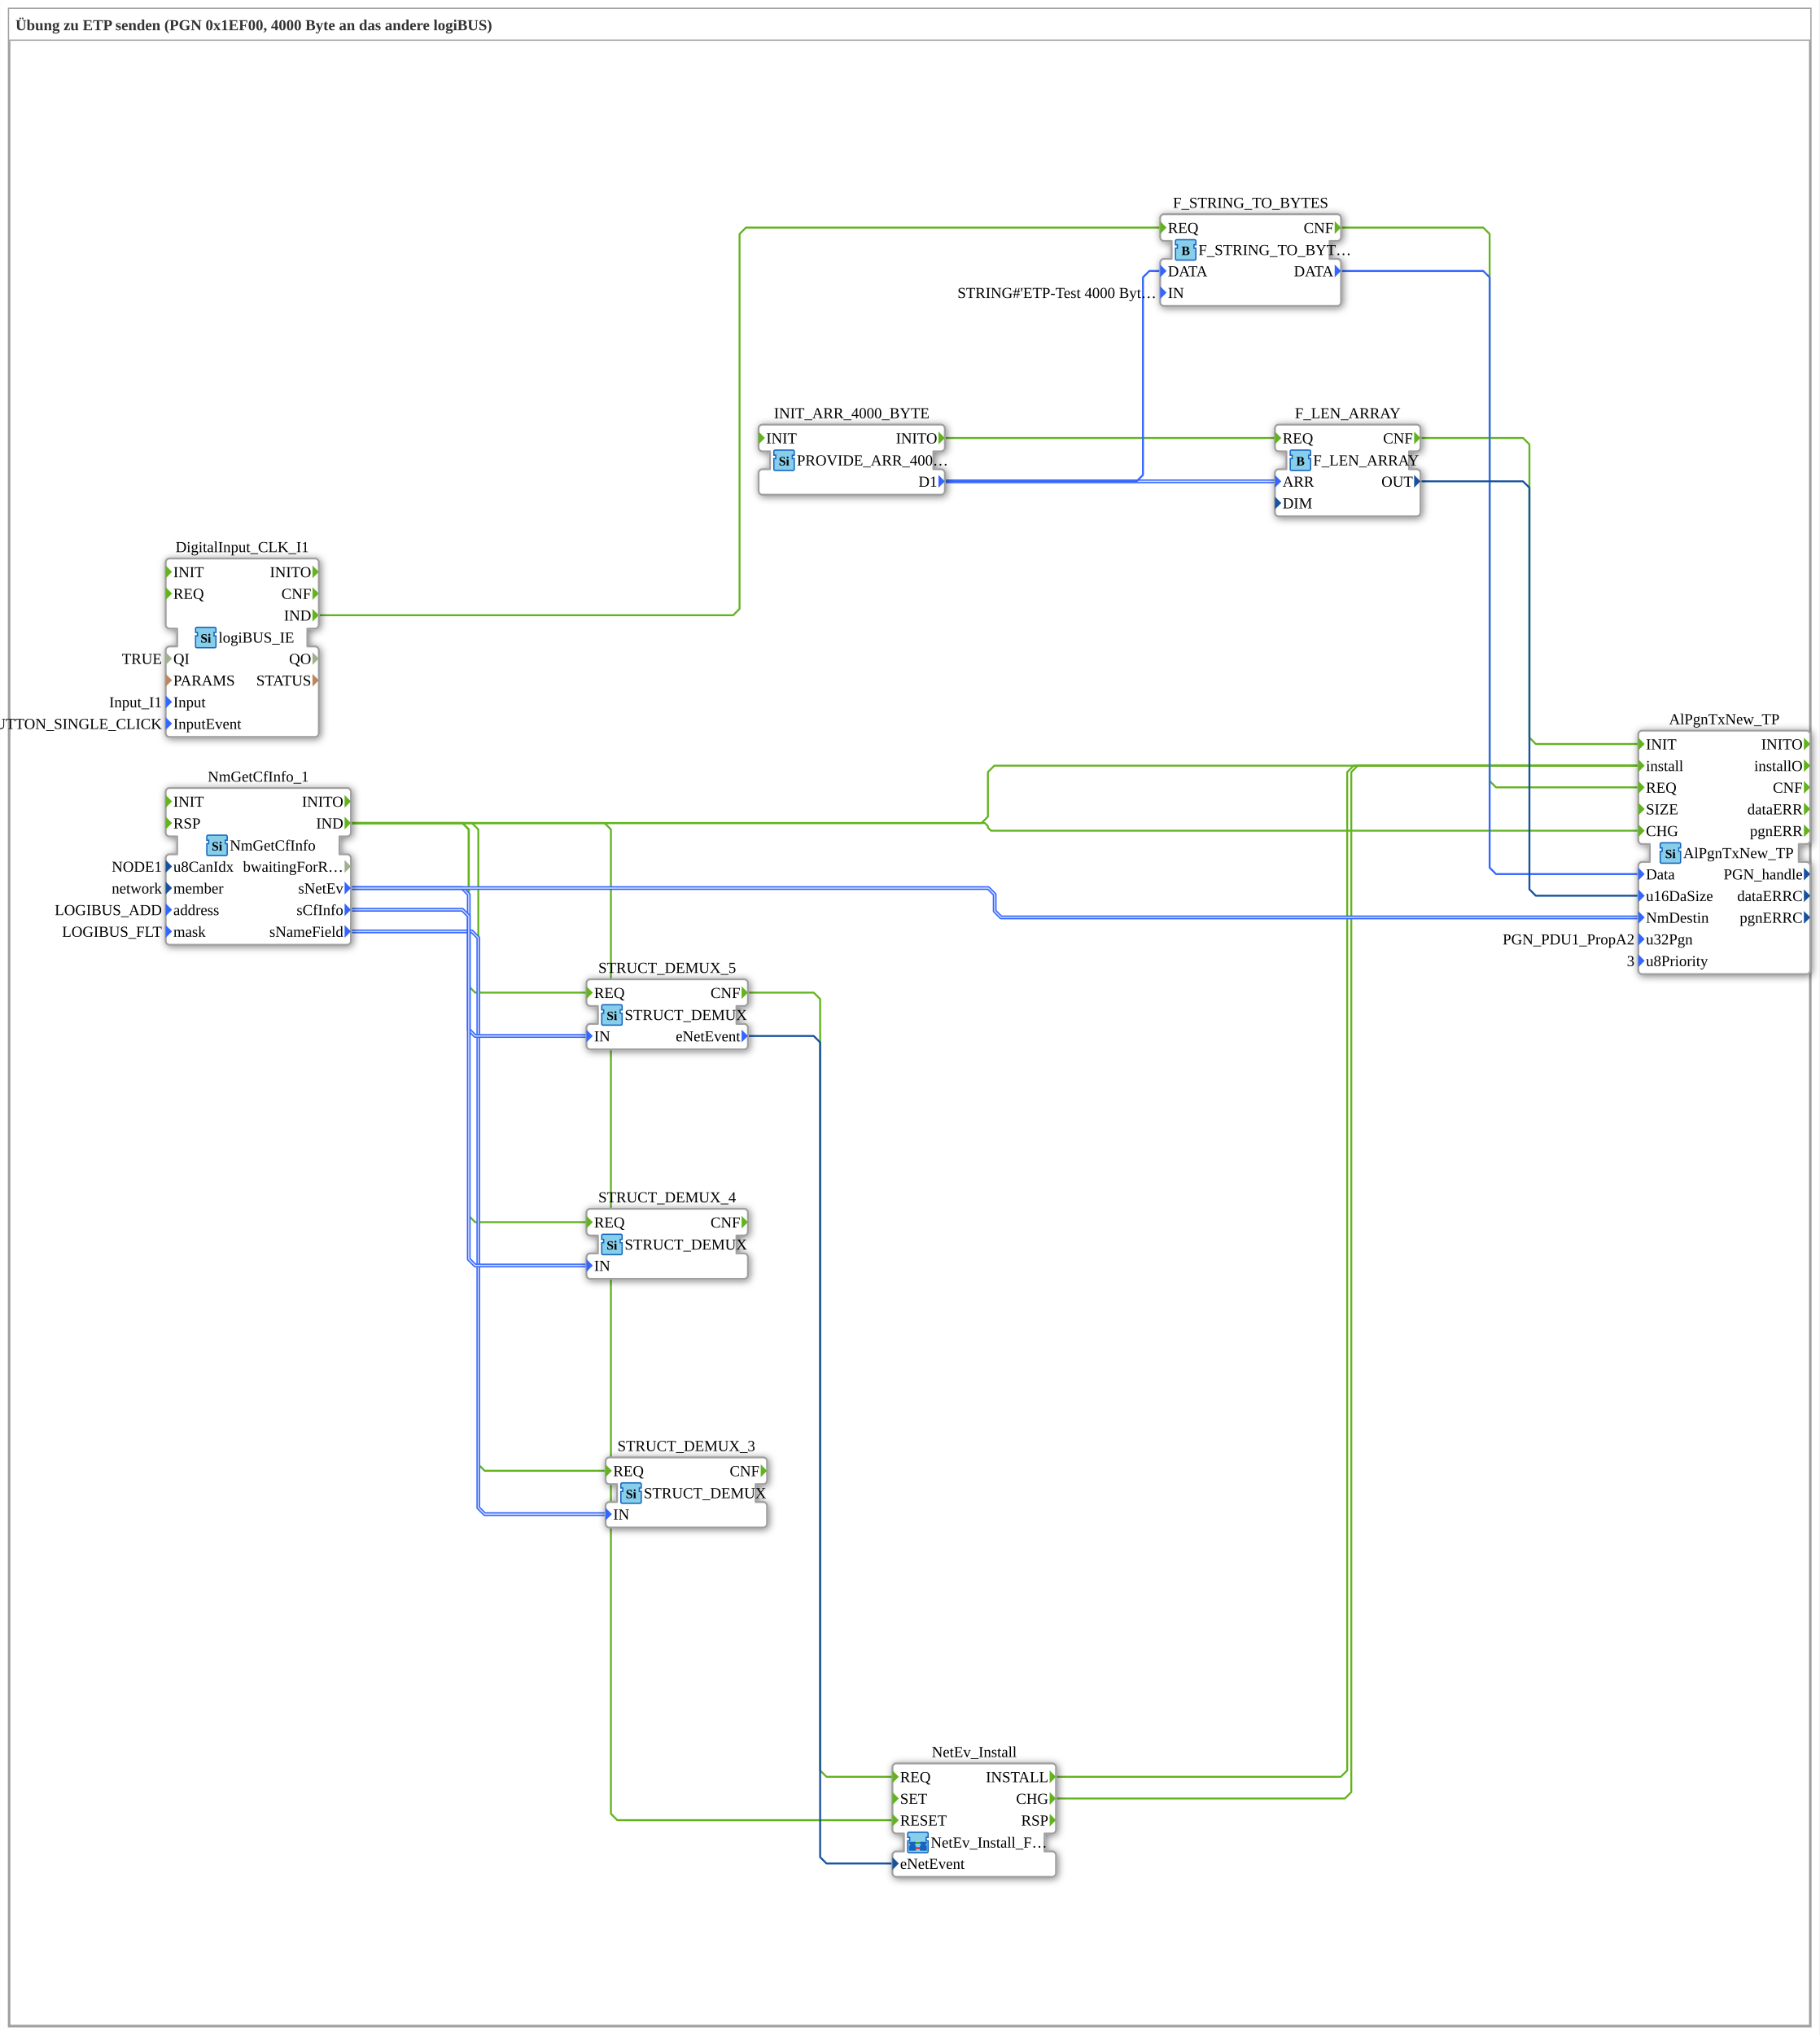
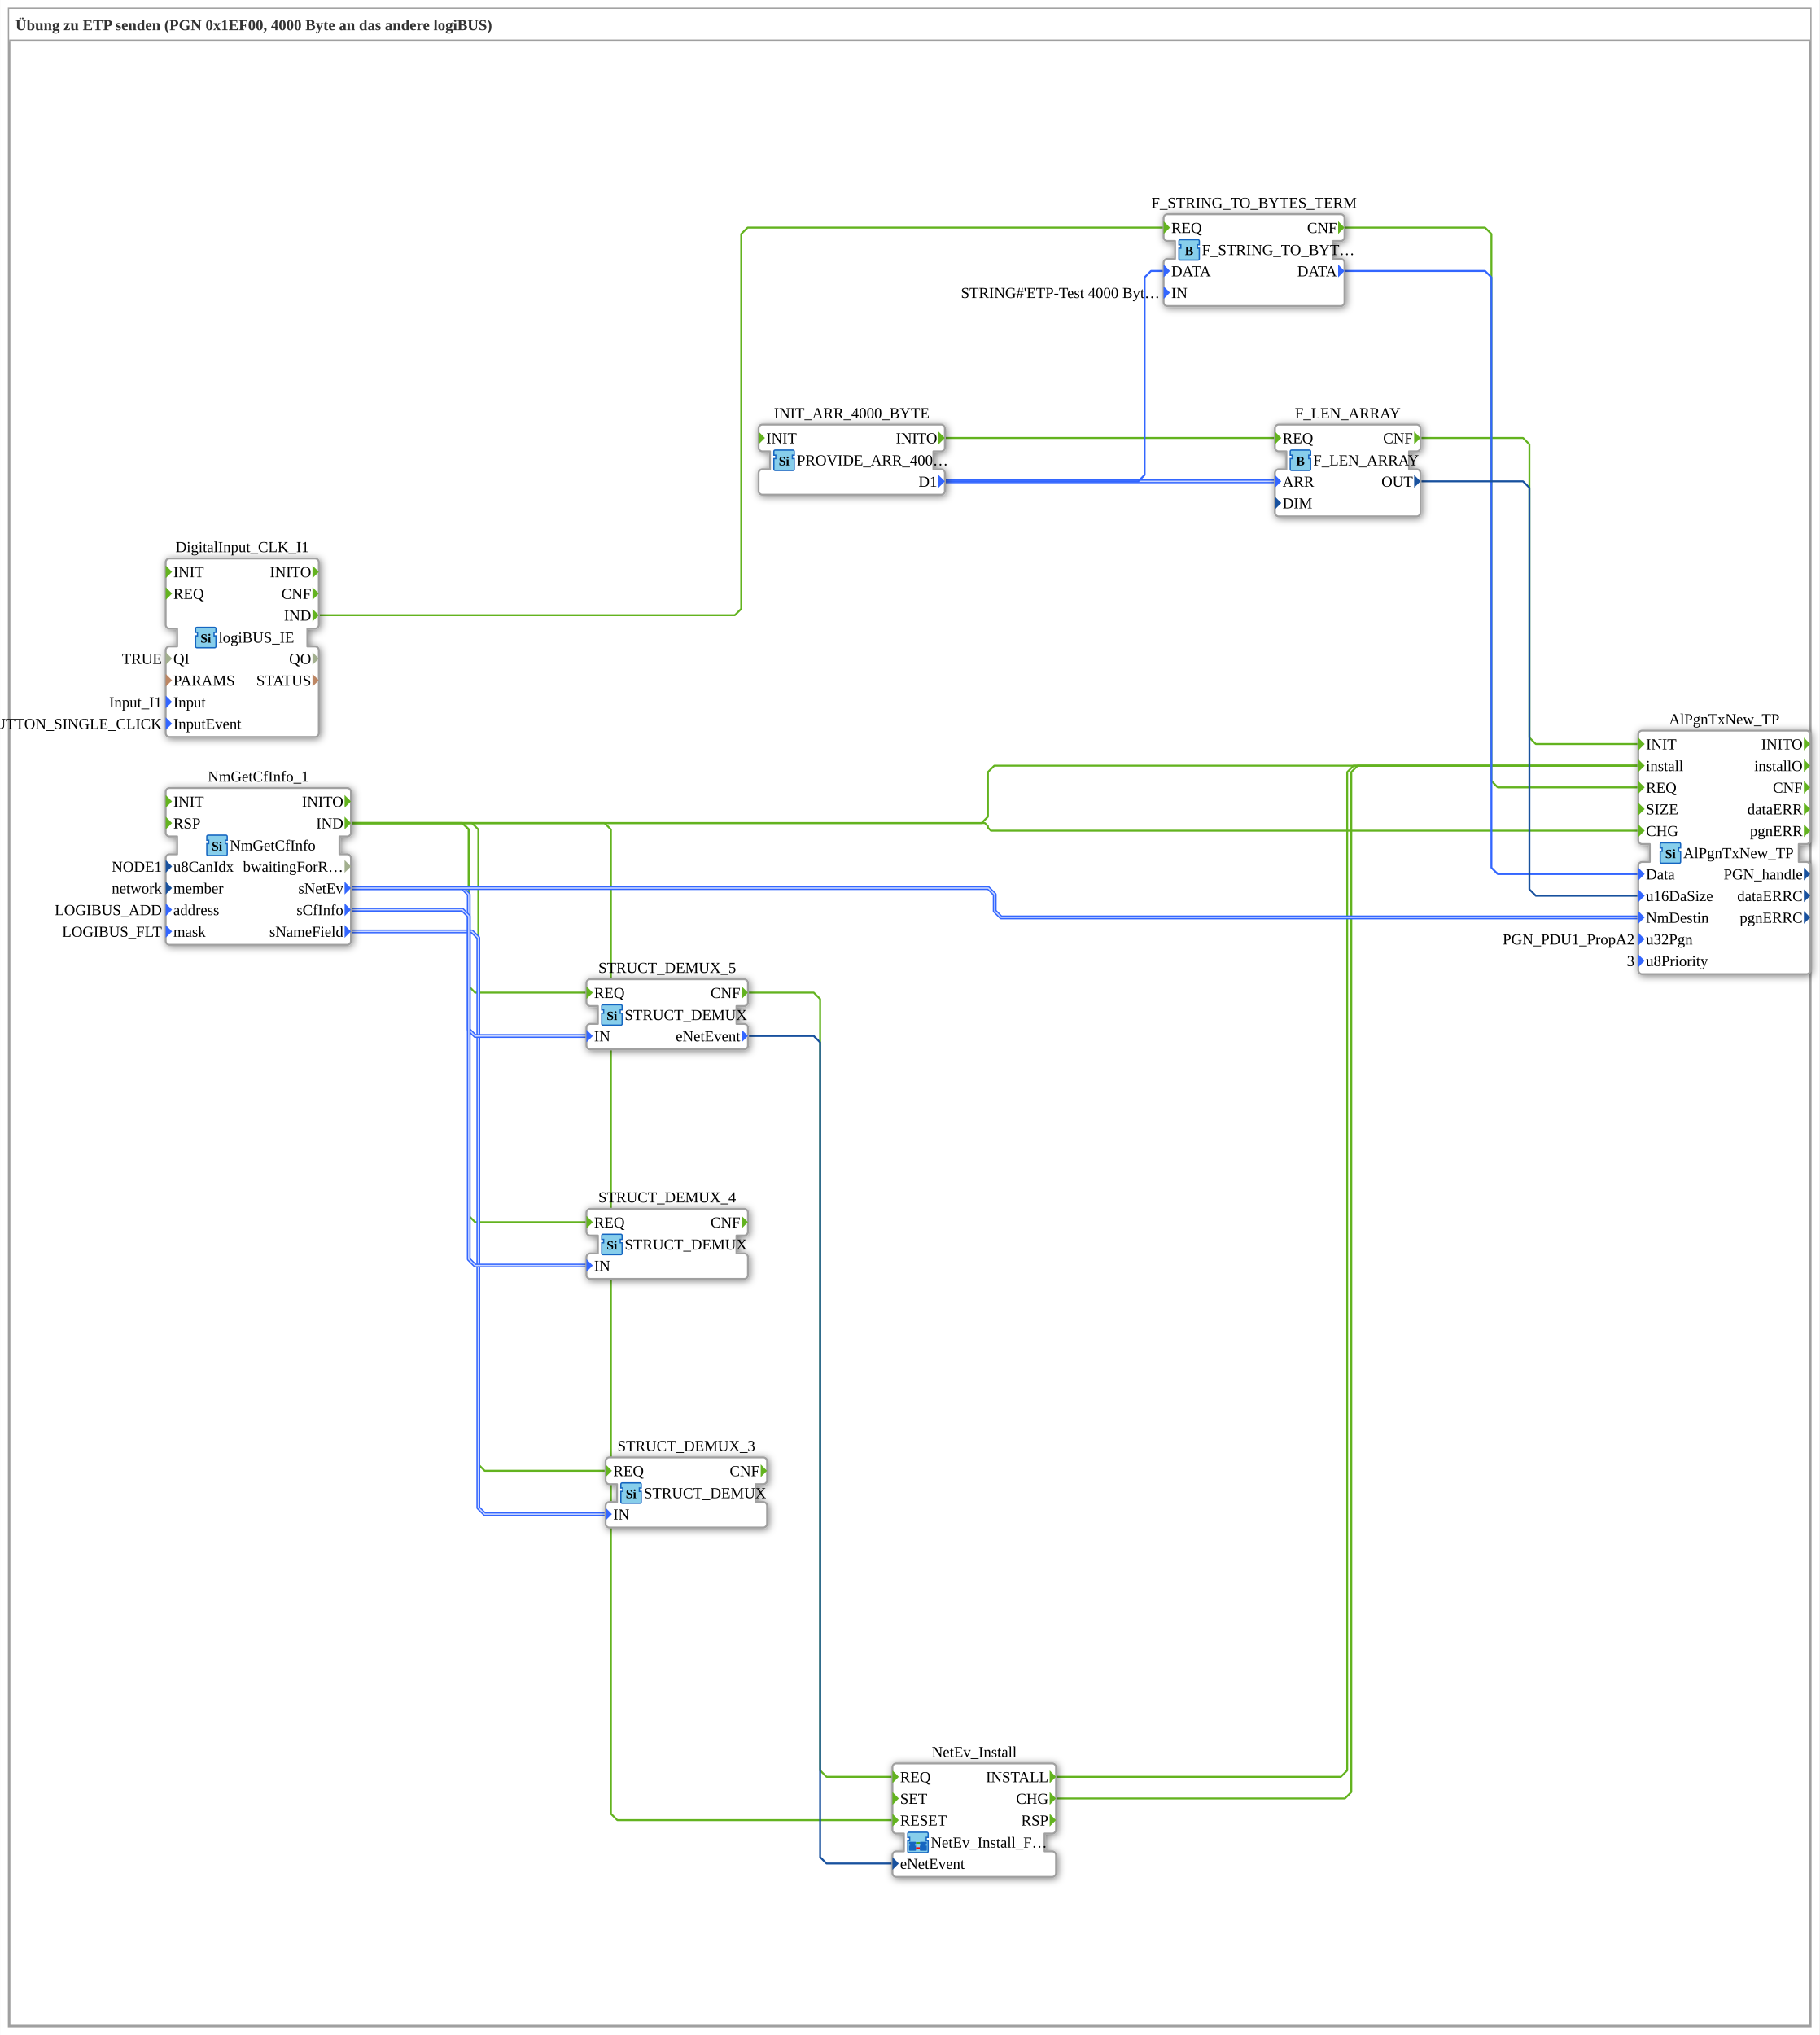
<svg xmlns="http://www.w3.org/2000/svg" viewBox="-69.8 -93.0 1426.7 1596.0" width="1427" height="1596">
  <style>
    @font-face {
      font-family: "TGL 0-17_std";
      src: local("TGL 0-17_std"), url("../../../_static/fonts/TGL-0-17_std.ttf") format("truetype");
      font-style: normal;
      font-weight: normal;
    }
    @font-face {
      font-family: "TGL 0-17";
      src: local("TGL 0-17"), local("TGL 0-17 alt"), url("../../../_static/fonts/TGL-0-17_std.ttf") format("truetype");
      font-style: normal;
      font-weight: normal;
    }
    @font-face {
      font-family: "TGL 0-16_std";
      src: local("TGL 0-16_std"), url("../../../_static/fonts/TGL-0-16_std.ttf") format("truetype");
      font-style: normal;
      font-weight: normal;
    }
    @font-face {
      font-family: "TGL 0-16";
      src: local("TGL 0-16"), url("../../../_static/fonts/TGL-0-16_std.ttf") format("truetype");
      font-style: normal;
      font-weight: normal;
    }
  </style>
  <defs>
    <filter id="dropShadow" x="-20%" y="-20%" width="140%" height="140%">
      <feGaussianBlur in="SourceAlpha" stdDeviation="3" result="blur" />
      <feOffset in="blur" dx="1" dy="1" result="offsetBlur" />
      <feFlood flood-color="#000000" flood-opacity="0.5" result="shadowColor" />
      <feComposite in="shadowColor" in2="offsetBlur" operator="in" result="shadow" />
      <feMerge>
        <feMergeNode in="shadow" />
        <feMergeNode in="SourceGraphic" />
      </feMerge>
    </filter>
  </defs>
  <rect x="-69.8" y="-93.0" width="1426.7" height="1596.0" fill="white" />
  <rect x="-62.8" y="-86.0" width="1412.7" height="1582.0" fill="none" stroke="#A0A0A0" stroke-width="2" />
  <rect x="-62.8" y="-86.0" width="1412.7" height="25.0" fill="white" stroke="none" />
  <line x1="-62.8" y1="-61.5" x2="1349.9" y2="-61.5" stroke="#A0A0A0" stroke-width="1" />
  <text x="-57.8" y="-69.3" font-family="'TGL 0-17_std', 'TGL 0-17', 'Times New Roman', Times, serif" font-size="12" font-weight="bold" fill="#333333">Übung zu ETP senden (PGN 0x1EF00, 4000 Byte an das andere logiBUS)</text>
  <g id="sidebars">
  </g>
  <g id="connections">
    <polyline points="205.3,552.5 300.2,552.5 305.2,557.5 305.2,1055.5 310.2,1060.5 405.0,1060.5" fill="none" stroke="#63B31F" stroke-width="1.5" stroke-linejoin="round" />
    <polyline points="205.3,552.5 292.7,552.5 297.7,557.5 297.7,860.5 302.7,865.5 390.0,865.5" fill="none" stroke="#63B31F" stroke-width="1.5" stroke-linejoin="round" />
    <polyline points="205.3,552.5 292.7,552.5 297.7,557.5 297.7,680.5 302.7,685.5 390.0,685.5" fill="none" stroke="#63B31F" stroke-width="1.5" stroke-linejoin="round" />
-     <polyline points="180.1,389.5 505.1,389.5 510.1,384.5 510.1,90.5 515.1,85.5 840.0,85.5" fill="none" stroke="#63B31F" stroke-width="1.5" stroke-linejoin="round" />
+     <polyline points="180.1,389.5 506.4,389.5 511.4,384.5 511.4,90.5 516.4,85.5 842.7,85.5" fill="none" stroke="#63B31F" stroke-width="1.5" stroke-linejoin="round" />
    <polyline points="671.1,250.5 930.0,250.5" fill="none" stroke="#63B31F" stroke-width="1.5" stroke-linejoin="round" />
    <polyline points="1044.2,250.5 1124.6,250.5 1129.6,255.5 1129.6,485.5 1134.6,490.5 1215.0,490.5" fill="none" stroke="#63B31F" stroke-width="1.5" stroke-linejoin="round" />
-     <polyline points="981.9,85.5 1093.4,85.5 1098.4,90.5 1098.4,519.5 1103.4,524.5 1215.0,524.5" fill="none" stroke="#63B31F" stroke-width="1.5" stroke-linejoin="round" />
+     <polyline points="984.6,85.5 1094.8,85.5 1099.8,90.5 1099.8,519.5 1104.8,524.5 1215.0,524.5" fill="none" stroke="#63B31F" stroke-width="1.5" stroke-linejoin="round" />
    <polyline points="1349.9,507.5 709.9,507.5 704.9,512.5 704.9,547.5 699.9,552.5 60.0,552.5" fill="none" stroke="#63B31F" stroke-width="1.5" stroke-linejoin="round" />
    <polyline points="1349.9,558.5 707.3,558.5 704.9,556.1 704.9,554.9 702.5,552.5 60.0,552.5" fill="none" stroke="#63B31F" stroke-width="1.5" stroke-linejoin="round" />
    <polyline points="516.7,685.5 568.3,685.5 573.3,690.5 573.3,1295.5 578.3,1300.5 630.0,1300.5" fill="none" stroke="#63B31F" stroke-width="1.5" stroke-linejoin="round" />
    <polyline points="758.3,1334.5 414.2,1334.5 409.2,1329.5 409.2,557.5 404.2,552.5 60.0,552.5" fill="none" stroke="#63B31F" stroke-width="1.5" stroke-linejoin="round" />
    <polyline points="1349.9,507.5 994.9,507.5 989.9,512.5 989.9,1312.5 984.9,1317.5 630.0,1317.5" fill="none" stroke="#63B31F" stroke-width="1.5" stroke-linejoin="round" />
    <polyline points="758.3,1300.5 981.7,1300.5 986.7,1295.5 986.7,512.5 991.7,507.5 1215.0,507.5" fill="none" stroke="#63B31F" stroke-width="1.5" stroke-linejoin="round" />
    <polyline points="205.3,637.5 300.2,637.5 305.2,642.5 305.2,1089.5 310.2,1094.5 405.0,1094.5" fill="none" stroke="#3366FF" stroke-width="3" stroke-linejoin="round" />
    <polyline points="205.3,637.5 300.2,637.5 305.2,642.5 305.2,1089.5 310.2,1094.5 405.0,1094.5" fill="none" stroke="#CCD8FF" stroke-width="1" stroke-linejoin="round" />
    <polyline points="205.3,603.5 292.7,603.5 297.7,608.5 297.7,714.5 302.7,719.5 390.0,719.5" fill="none" stroke="#3366FF" stroke-width="3" stroke-linejoin="round" />
    <polyline points="205.3,603.5 292.7,603.5 297.7,608.5 297.7,714.5 302.7,719.5 390.0,719.5" fill="none" stroke="#CCD8FF" stroke-width="1" stroke-linejoin="round" />
    <polyline points="205.3,620.5 292.7,620.5 297.7,625.5 297.7,894.5 302.7,899.5 390.0,899.5" fill="none" stroke="#3366FF" stroke-width="3" stroke-linejoin="round" />
    <polyline points="205.3,620.5 292.7,620.5 297.7,625.5 297.7,894.5 302.7,899.5 390.0,899.5" fill="none" stroke="#CCD8FF" stroke-width="1" stroke-linejoin="round" />
    <polyline points="671.1,284.5 930.0,284.5" fill="none" stroke="#3366FF" stroke-width="3" stroke-linejoin="round" />
    <polyline points="671.1,284.5 930.0,284.5" fill="none" stroke="#CCD8FF" stroke-width="1" stroke-linejoin="round" />
-     <polyline points="671.1,284.5 821.5,284.5 826.5,279.5 826.5,124.5 831.5,119.5 981.9,119.5" fill="none" stroke="#3366FF" stroke-width="1.5" stroke-linejoin="round" />
-     <polyline points="981.9,119.5 1093.4,119.5 1098.4,124.5 1098.4,587.5 1103.4,592.5 1215.0,592.5" fill="none" stroke="#3366FF" stroke-width="1.5" stroke-linejoin="round" />
+     <polyline points="671.1,284.5 822.8,284.5 827.8,279.5 827.8,124.5 832.8,119.5 984.6,119.5" fill="none" stroke="#3366FF" stroke-width="1.5" stroke-linejoin="round" />
+     <polyline points="984.6,119.5 1094.8,119.5 1099.8,124.5 1099.8,587.5 1104.8,592.5 1215.0,592.5" fill="none" stroke="#3366FF" stroke-width="1.5" stroke-linejoin="round" />
    <polyline points="1044.2,284.5 1124.6,284.5 1129.6,289.5 1129.6,604.5 1134.6,609.5 1215.0,609.5" fill="none" stroke="#18519E" stroke-width="1.5" stroke-linejoin="round" />
    <polyline points="516.7,719.5 568.3,719.5 573.3,724.5 573.3,1363.5 578.3,1368.5 630.0,1368.5" fill="none" stroke="#18519E" stroke-width="1.5" stroke-linejoin="round" />
    <polyline points="205.3,603.5 705.2,603.5 710.2,608.5 710.2,621.5 715.2,626.5 1215.0,626.5" fill="none" stroke="#3366FF" stroke-width="3" stroke-linejoin="round" />
    <polyline points="205.3,603.5 705.2,603.5 710.2,608.5 710.2,621.5 715.2,626.5 1215.0,626.5" fill="none" stroke="#CCD8FF" stroke-width="1" stroke-linejoin="round" />
  </g>
  <g id="interface_ports">
  </g>
  <g id="instances">
    <g id="fb_STRUCT_DEMUX_3" transform="translate(405.0, 1050.0)">
      <path d="M 3 0             L 123.688 0             A 3 3 0 0 1 126.688 3             L 126.688 18             A 3 3 0 0 1 123.688 21             L 117.688 21             L 117.688 35             L 123.688 35             A 3 3 0 0 1 126.688 38             L 126.688 52             A 3 3 0 0 1 123.688 55             L 3 55             A 3 3 0 0 1 0 52             L 0 38             A 3 3 0 0 1 3 35             L 9 35             L 9 21             L 3 21             A 3 3 0 0 1 0 18             L 0 3             A 3 3 0 0 1 3 0             Z" fill="#FFFFFF" stroke="#A0A0A0" stroke-width="1.5" stroke-linejoin="round" filter="url(#dropShadow)" />
      <path d="M 13.0 20.0             L 27.0 20.0             A 1 1 0 0 1 28.0 21.0             L 28.0 24.0             L 26.5 24.0             L 26.5 26.667             L 28.0 26.667             L 28.0 35.0             A 1 1 0 0 1 27.0 36.0             L 13.0 36.0             A 1 1 0 0 1 12.0 35.0             L 12.0 26.667             L 13.5 26.667             L 13.5 24.0             L 12.0 24.0             L 12.0 21.0             A 1 1 0 0 1 13.0 20.0             Z" fill="#87CEEB" stroke="#1565C0" stroke-width="1" />
      <text x="20.0" y="32.0" font-family="'TGL 0-17_std', 'TGL 0-17', 'Times New Roman', Times, serif" font-size="10" font-weight="bold" fill="#000000" text-anchor="middle">Si</text>
      <text x="30.0" y="32.0" font-family="'TGL 0-16_std', 'TGL 0-16', 'Times New Roman', Times, serif" font-size="12" fill="#000000">STRUCT_DEMUX</text>
      <polygon points="0,5.5 5,10.5 0,15.5" fill="#63B31F" />
      <text x="6" y="14.7" font-family="'TGL 0-17_std', 'TGL 0-17', 'Times New Roman', Times, serif" font-size="12" fill="#000000">REQ</text>
      <polygon points="121.688,5.5 126.688,10.5 121.688,15.5" fill="#63B31F" />
      <text x="120.688" y="14.7" font-family="'TGL 0-17_std', 'TGL 0-17', 'Times New Roman', Times, serif" font-size="12" fill="#000000" text-anchor="end">CNF</text>
      <polygon points="0,39.5 5,44.5 0,49.5" fill="#3366FF" />
      <text x="6" y="48.7" font-family="'TGL 0-17_std', 'TGL 0-17', 'Times New Roman', Times, serif" font-size="12" fill="#000000">IN</text>
      <text x="63.344" y="-5" font-family="'TGL 0-17_std', 'TGL 0-17', 'Times New Roman', Times, serif" font-size="12" fill="#000000" text-anchor="middle">STRUCT_DEMUX_3</text>
    </g>
    <g id="fb_NmGetCfInfo_1" transform="translate(60.0, 525.0)">
      <path d="M 3 0             L 142.312 0             A 3 3 0 0 1 145.312 3             L 145.312 35             A 3 3 0 0 1 142.312 38             L 136.312 38             L 136.312 52             L 142.312 52             A 3 3 0 0 1 145.312 55             L 145.312 120             A 3 3 0 0 1 142.312 123             L 3 123             A 3 3 0 0 1 0 120             L 0 55             A 3 3 0 0 1 3 52             L 9 52             L 9 38             L 3 38             A 3 3 0 0 1 0 35             L 0 3             A 3 3 0 0 1 3 0             Z" fill="#FFFFFF" stroke="#A0A0A0" stroke-width="1.5" stroke-linejoin="round" filter="url(#dropShadow)" />
      <path d="M 33.25 37.0             L 47.25 37.0             A 1 1 0 0 1 48.25 38.0             L 48.25 41.0             L 46.75 41.0             L 46.75 43.667             L 48.25 43.667             L 48.25 52.0             A 1 1 0 0 1 47.25 53.0             L 33.25 53.0             A 1 1 0 0 1 32.25 52.0             L 32.25 43.667             L 33.75 43.667             L 33.75 41.0             L 32.25 41.0             L 32.25 38.0             A 1 1 0 0 1 33.25 37.0             Z" fill="#87CEEB" stroke="#1565C0" stroke-width="1" />
      <text x="40.25" y="49.0" font-family="'TGL 0-17_std', 'TGL 0-17', 'Times New Roman', Times, serif" font-size="10" font-weight="bold" fill="#000000" text-anchor="middle">Si</text>
      <text x="50.25" y="49.0" font-family="'TGL 0-16_std', 'TGL 0-16', 'Times New Roman', Times, serif" font-size="12" fill="#000000">NmGetCfInfo</text>
      <polygon points="0,5.5 5,10.5 0,15.5" fill="#63B31F" />
      <text x="6" y="14.7" font-family="'TGL 0-17_std', 'TGL 0-17', 'Times New Roman', Times, serif" font-size="12" fill="#000000">INIT</text>
      <polygon points="0,22.5 5,27.5 0,32.5" fill="#63B31F" />
      <text x="6" y="31.7" font-family="'TGL 0-17_std', 'TGL 0-17', 'Times New Roman', Times, serif" font-size="12" fill="#000000">RSP</text>
      <polygon points="140.312,5.5 145.312,10.5 140.312,15.5" fill="#63B31F" />
      <text x="139.312" y="14.7" font-family="'TGL 0-17_std', 'TGL 0-17', 'Times New Roman', Times, serif" font-size="12" fill="#000000" text-anchor="end">INITO</text>
      <polygon points="140.312,22.5 145.312,27.5 140.312,32.5" fill="#63B31F" />
      <text x="139.312" y="31.7" font-family="'TGL 0-17_std', 'TGL 0-17', 'Times New Roman', Times, serif" font-size="12" fill="#000000" text-anchor="end">IND</text>
      <polygon points="0,56.5 5,61.5 0,66.5" fill="#18519E" />
      <text x="6" y="65.7" font-family="'TGL 0-17_std', 'TGL 0-17', 'Times New Roman', Times, serif" font-size="12" fill="#000000">u8CanIdx</text>
      <polygon points="0,73.5 5,78.5 0,83.5" fill="#18519E" />
      <text x="6" y="82.7" font-family="'TGL 0-17_std', 'TGL 0-17', 'Times New Roman', Times, serif" font-size="12" fill="#000000">member</text>
      <polygon points="0,90.5 5,95.5 0,100.5" fill="#3366FF" />
      <text x="6" y="99.7" font-family="'TGL 0-17_std', 'TGL 0-17', 'Times New Roman', Times, serif" font-size="12" fill="#000000">address</text>
      <polygon points="0,107.5 5,112.5 0,117.5" fill="#3366FF" />
      <text x="6" y="116.7" font-family="'TGL 0-17_std', 'TGL 0-17', 'Times New Roman', Times, serif" font-size="12" fill="#000000">mask</text>
      <polygon points="140.312,56.5 145.312,61.5 140.312,66.5" fill="#A3B08F" />
      <text x="139.312" y="65.7" font-family="'TGL 0-17_std', 'TGL 0-17', 'Times New Roman', Times, serif" font-size="12" fill="#000000" text-anchor="end">bwaitingForR…</text>
      <polygon points="140.312,73.5 145.312,78.5 140.312,83.5" fill="#3366FF" />
      <text x="139.312" y="82.7" font-family="'TGL 0-17_std', 'TGL 0-17', 'Times New Roman', Times, serif" font-size="12" fill="#000000" text-anchor="end">sNetEv</text>
      <polygon points="140.312,90.5 145.312,95.5 140.312,100.5" fill="#3366FF" />
      <text x="139.312" y="99.7" font-family="'TGL 0-17_std', 'TGL 0-17', 'Times New Roman', Times, serif" font-size="12" fill="#000000" text-anchor="end">sCfInfo</text>
      <polygon points="140.312,107.5 145.312,112.5 140.312,117.5" fill="#3366FF" />
      <text x="139.312" y="116.7" font-family="'TGL 0-17_std', 'TGL 0-17', 'Times New Roman', Times, serif" font-size="12" fill="#000000" text-anchor="end">sNameField</text>
      <text x="-3" y="65.7" font-family="'TGL 0-17_std', 'TGL 0-17', 'Times New Roman', Times, serif" font-size="12" fill="#000000" text-anchor="end">NODE1</text>
      <text x="-3" y="82.7" font-family="'TGL 0-17_std', 'TGL 0-17', 'Times New Roman', Times, serif" font-size="12" fill="#000000" text-anchor="end">network</text>
      <text x="-3" y="99.7" font-family="'TGL 0-17_std', 'TGL 0-17', 'Times New Roman', Times, serif" font-size="12" fill="#000000" text-anchor="end">LOGIBUS_ADD</text>
      <text x="-3" y="116.7" font-family="'TGL 0-17_std', 'TGL 0-17', 'Times New Roman', Times, serif" font-size="12" fill="#000000" text-anchor="end">LOGIBUS_FLT</text>
      <text x="72.656" y="-5" font-family="'TGL 0-17_std', 'TGL 0-17', 'Times New Roman', Times, serif" font-size="12" fill="#000000" text-anchor="middle">NmGetCfInfo_1</text>
    </g>
    <g id="fb_STRUCT_DEMUX_4" transform="translate(390.0, 855.0)">
      <path d="M 3 0             L 123.688 0             A 3 3 0 0 1 126.688 3             L 126.688 18             A 3 3 0 0 1 123.688 21             L 117.688 21             L 117.688 35             L 123.688 35             A 3 3 0 0 1 126.688 38             L 126.688 52             A 3 3 0 0 1 123.688 55             L 3 55             A 3 3 0 0 1 0 52             L 0 38             A 3 3 0 0 1 3 35             L 9 35             L 9 21             L 3 21             A 3 3 0 0 1 0 18             L 0 3             A 3 3 0 0 1 3 0             Z" fill="#FFFFFF" stroke="#A0A0A0" stroke-width="1.5" stroke-linejoin="round" filter="url(#dropShadow)" />
      <path d="M 13.0 20.0             L 27.0 20.0             A 1 1 0 0 1 28.0 21.0             L 28.0 24.0             L 26.5 24.0             L 26.5 26.667             L 28.0 26.667             L 28.0 35.0             A 1 1 0 0 1 27.0 36.0             L 13.0 36.0             A 1 1 0 0 1 12.0 35.0             L 12.0 26.667             L 13.5 26.667             L 13.5 24.0             L 12.0 24.0             L 12.0 21.0             A 1 1 0 0 1 13.0 20.0             Z" fill="#87CEEB" stroke="#1565C0" stroke-width="1" />
      <text x="20.0" y="32.0" font-family="'TGL 0-17_std', 'TGL 0-17', 'Times New Roman', Times, serif" font-size="10" font-weight="bold" fill="#000000" text-anchor="middle">Si</text>
      <text x="30.0" y="32.0" font-family="'TGL 0-16_std', 'TGL 0-16', 'Times New Roman', Times, serif" font-size="12" fill="#000000">STRUCT_DEMUX</text>
      <polygon points="0,5.5 5,10.5 0,15.5" fill="#63B31F" />
      <text x="6" y="14.7" font-family="'TGL 0-17_std', 'TGL 0-17', 'Times New Roman', Times, serif" font-size="12" fill="#000000">REQ</text>
      <polygon points="121.688,5.5 126.688,10.5 121.688,15.5" fill="#63B31F" />
      <text x="120.688" y="14.7" font-family="'TGL 0-17_std', 'TGL 0-17', 'Times New Roman', Times, serif" font-size="12" fill="#000000" text-anchor="end">CNF</text>
      <polygon points="0,39.5 5,44.5 0,49.5" fill="#3366FF" />
      <text x="6" y="48.7" font-family="'TGL 0-17_std', 'TGL 0-17', 'Times New Roman', Times, serif" font-size="12" fill="#000000">IN</text>
      <text x="63.344" y="-5" font-family="'TGL 0-17_std', 'TGL 0-17', 'Times New Roman', Times, serif" font-size="12" fill="#000000" text-anchor="middle">STRUCT_DEMUX_4</text>
    </g>
    <g id="fb_STRUCT_DEMUX_5" transform="translate(390.0, 675.0)">
      <path d="M 3 0             L 123.688 0             A 3 3 0 0 1 126.688 3             L 126.688 18             A 3 3 0 0 1 123.688 21             L 117.688 21             L 117.688 35             L 123.688 35             A 3 3 0 0 1 126.688 38             L 126.688 52             A 3 3 0 0 1 123.688 55             L 3 55             A 3 3 0 0 1 0 52             L 0 38             A 3 3 0 0 1 3 35             L 9 35             L 9 21             L 3 21             A 3 3 0 0 1 0 18             L 0 3             A 3 3 0 0 1 3 0             Z" fill="#FFFFFF" stroke="#A0A0A0" stroke-width="1.5" stroke-linejoin="round" filter="url(#dropShadow)" />
      <path d="M 13.0 20.0             L 27.0 20.0             A 1 1 0 0 1 28.0 21.0             L 28.0 24.0             L 26.5 24.0             L 26.5 26.667             L 28.0 26.667             L 28.0 35.0             A 1 1 0 0 1 27.0 36.0             L 13.0 36.0             A 1 1 0 0 1 12.0 35.0             L 12.0 26.667             L 13.5 26.667             L 13.5 24.0             L 12.0 24.0             L 12.0 21.0             A 1 1 0 0 1 13.0 20.0             Z" fill="#87CEEB" stroke="#1565C0" stroke-width="1" />
      <text x="20.0" y="32.0" font-family="'TGL 0-17_std', 'TGL 0-17', 'Times New Roman', Times, serif" font-size="10" font-weight="bold" fill="#000000" text-anchor="middle">Si</text>
      <text x="30.0" y="32.0" font-family="'TGL 0-16_std', 'TGL 0-16', 'Times New Roman', Times, serif" font-size="12" fill="#000000">STRUCT_DEMUX</text>
      <polygon points="0,5.5 5,10.5 0,15.5" fill="#63B31F" />
      <text x="6" y="14.7" font-family="'TGL 0-17_std', 'TGL 0-17', 'Times New Roman', Times, serif" font-size="12" fill="#000000">REQ</text>
      <polygon points="121.688,5.5 126.688,10.5 121.688,15.5" fill="#63B31F" />
      <text x="120.688" y="14.7" font-family="'TGL 0-17_std', 'TGL 0-17', 'Times New Roman', Times, serif" font-size="12" fill="#000000" text-anchor="end">CNF</text>
      <polygon points="0,39.5 5,44.5 0,49.5" fill="#3366FF" />
      <text x="6" y="48.7" font-family="'TGL 0-17_std', 'TGL 0-17', 'Times New Roman', Times, serif" font-size="12" fill="#000000">IN</text>
      <polygon points="121.688,39.5 126.688,44.5 121.688,49.5" fill="#3366FF" />
      <text x="120.688" y="48.7" font-family="'TGL 0-17_std', 'TGL 0-17', 'Times New Roman', Times, serif" font-size="12" fill="#000000" text-anchor="end">eNetEvent</text>
      <text x="63.344" y="-5" font-family="'TGL 0-17_std', 'TGL 0-17', 'Times New Roman', Times, serif" font-size="12" fill="#000000" text-anchor="middle">STRUCT_DEMUX_5</text>
    </g>
    <g id="fb_INIT_ARR_4000_BYTE" transform="translate(525.0, 240.0)">
      <path d="M 3 0             L 143.125 0             A 3 3 0 0 1 146.125 3             L 146.125 18             A 3 3 0 0 1 143.125 21             L 137.125 21             L 137.125 35             L 143.125 35             A 3 3 0 0 1 146.125 38             L 146.125 52             A 3 3 0 0 1 143.125 55             L 3 55             A 3 3 0 0 1 0 52             L 0 38             A 3 3 0 0 1 3 35             L 9 35             L 9 21             L 3 21             A 3 3 0 0 1 0 18             L 0 3             A 3 3 0 0 1 3 0             Z" fill="#FFFFFF" stroke="#A0A0A0" stroke-width="1.5" stroke-linejoin="round" filter="url(#dropShadow)" />
      <path d="M 13.0 20.0             L 27.0 20.0             A 1 1 0 0 1 28.0 21.0             L 28.0 24.0             L 26.5 24.0             L 26.5 26.667             L 28.0 26.667             L 28.0 35.0             A 1 1 0 0 1 27.0 36.0             L 13.0 36.0             A 1 1 0 0 1 12.0 35.0             L 12.0 26.667             L 13.5 26.667             L 13.5 24.0             L 12.0 24.0             L 12.0 21.0             A 1 1 0 0 1 13.0 20.0             Z" fill="#87CEEB" stroke="#1565C0" stroke-width="1" />
      <text x="20.0" y="32.0" font-family="'TGL 0-17_std', 'TGL 0-17', 'Times New Roman', Times, serif" font-size="10" font-weight="bold" fill="#000000" text-anchor="middle">Si</text>
      <text x="30.0" y="32.0" font-family="'TGL 0-16_std', 'TGL 0-16', 'Times New Roman', Times, serif" font-size="12" fill="#000000">PROVIDE_ARR_400…</text>
      <polygon points="0,5.5 5,10.5 0,15.5" fill="#63B31F" />
      <text x="6" y="14.7" font-family="'TGL 0-17_std', 'TGL 0-17', 'Times New Roman', Times, serif" font-size="12" fill="#000000">INIT</text>
      <polygon points="141.125,5.5 146.125,10.5 141.125,15.5" fill="#63B31F" />
      <text x="140.125" y="14.7" font-family="'TGL 0-17_std', 'TGL 0-17', 'Times New Roman', Times, serif" font-size="12" fill="#000000" text-anchor="end">INITO</text>
      <polygon points="141.125,39.5 146.125,44.5 141.125,49.5" fill="#3366FF" />
      <text x="140.125" y="48.7" font-family="'TGL 0-17_std', 'TGL 0-17', 'Times New Roman', Times, serif" font-size="12" fill="#000000" text-anchor="end">D1</text>
      <text x="73.062" y="-5" font-family="'TGL 0-17_std', 'TGL 0-17', 'Times New Roman', Times, serif" font-size="12" fill="#000000" text-anchor="middle">INIT_ARR_4000_BYTE</text>
    </g>
    <g id="fb_F_LEN_ARRAY" transform="translate(930.0, 240.0)">
      <path d="M 3 0             L 111.188 0             A 3 3 0 0 1 114.188 3             L 114.188 18             A 3 3 0 0 1 111.188 21             L 105.188 21             L 105.188 35             L 111.188 35             A 3 3 0 0 1 114.188 38             L 114.188 69             A 3 3 0 0 1 111.188 72             L 3 72             A 3 3 0 0 1 0 69             L 0 38             A 3 3 0 0 1 3 35             L 9 35             L 9 21             L 3 21             A 3 3 0 0 1 0 18             L 0 3             A 3 3 0 0 1 3 0             Z" fill="#FFFFFF" stroke="#A0A0A0" stroke-width="1.5" stroke-linejoin="round" filter="url(#dropShadow)" />
      <path d="M 13.0 20.0             L 27.0 20.0             A 1 1 0 0 1 28.0 21.0             L 28.0 24.0             L 26.5 24.0             L 26.5 26.667             L 28.0 26.667             L 28.0 35.0             A 1 1 0 0 1 27.0 36.0             L 13.0 36.0             A 1 1 0 0 1 12.0 35.0             L 12.0 26.667             L 13.5 26.667             L 13.5 24.0             L 12.0 24.0             L 12.0 21.0             A 1 1 0 0 1 13.0 20.0             Z" fill="#87CEEB" stroke="#1565C0" stroke-width="1" />
      <text x="20.0" y="32.0" font-family="'TGL 0-17_std', 'TGL 0-17', 'Times New Roman', Times, serif" font-size="10" font-weight="bold" fill="#000000" text-anchor="middle">B</text>
      <text x="30.0" y="32.0" font-family="'TGL 0-16_std', 'TGL 0-16', 'Times New Roman', Times, serif" font-size="12" fill="#000000">F_LEN_ARRAY</text>
      <polygon points="0,5.5 5,10.5 0,15.5" fill="#63B31F" />
      <text x="6" y="14.7" font-family="'TGL 0-17_std', 'TGL 0-17', 'Times New Roman', Times, serif" font-size="12" fill="#000000">REQ</text>
      <polygon points="109.188,5.5 114.188,10.5 109.188,15.5" fill="#63B31F" />
      <text x="108.188" y="14.7" font-family="'TGL 0-17_std', 'TGL 0-17', 'Times New Roman', Times, serif" font-size="12" fill="#000000" text-anchor="end">CNF</text>
      <polygon points="0,39.5 5,44.5 0,49.5" fill="#3366FF" />
      <text x="6" y="48.7" font-family="'TGL 0-17_std', 'TGL 0-17', 'Times New Roman', Times, serif" font-size="12" fill="#000000">ARR</text>
      <polygon points="0,56.5 5,61.5 0,66.5" fill="#18519E" />
      <text x="6" y="65.7" font-family="'TGL 0-17_std', 'TGL 0-17', 'Times New Roman', Times, serif" font-size="12" fill="#000000">DIM</text>
      <polygon points="109.188,39.5 114.188,44.5 109.188,49.5" fill="#18519E" />
      <text x="108.188" y="48.7" font-family="'TGL 0-17_std', 'TGL 0-17', 'Times New Roman', Times, serif" font-size="12" fill="#000000" text-anchor="end">OUT</text>
      <text x="57.094" y="-5" font-family="'TGL 0-17_std', 'TGL 0-17', 'Times New Roman', Times, serif" font-size="12" fill="#000000" text-anchor="middle">F_LEN_ARRAY</text>
    </g>
-     <g id="fb_F_STRING_TO_BYTES" transform="translate(840.0, 75.0)">
+     <g id="fb_F_STRING_TO_BYTES_TERM" transform="translate(842.7, 75.0)">
      <path d="M 3 0             L 138.875 0             A 3 3 0 0 1 141.875 3             L 141.875 18             A 3 3 0 0 1 138.875 21             L 132.875 21             L 132.875 35             L 138.875 35             A 3 3 0 0 1 141.875 38             L 141.875 69             A 3 3 0 0 1 138.875 72             L 3 72             A 3 3 0 0 1 0 69             L 0 38             A 3 3 0 0 1 3 35             L 9 35             L 9 21             L 3 21             A 3 3 0 0 1 0 18             L 0 3             A 3 3 0 0 1 3 0             Z" fill="#FFFFFF" stroke="#A0A0A0" stroke-width="1.5" stroke-linejoin="round" filter="url(#dropShadow)" />
      <path d="M 13.0 20.0             L 27.0 20.0             A 1 1 0 0 1 28.0 21.0             L 28.0 24.0             L 26.5 24.0             L 26.5 26.667             L 28.0 26.667             L 28.0 35.0             A 1 1 0 0 1 27.0 36.0             L 13.0 36.0             A 1 1 0 0 1 12.0 35.0             L 12.0 26.667             L 13.5 26.667             L 13.5 24.0             L 12.0 24.0             L 12.0 21.0             A 1 1 0 0 1 13.0 20.0             Z" fill="#87CEEB" stroke="#1565C0" stroke-width="1" />
      <text x="20.0" y="32.0" font-family="'TGL 0-17_std', 'TGL 0-17', 'Times New Roman', Times, serif" font-size="10" font-weight="bold" fill="#000000" text-anchor="middle">B</text>
      <text x="30.0" y="32.0" font-family="'TGL 0-16_std', 'TGL 0-16', 'Times New Roman', Times, serif" font-size="12" fill="#000000">F_STRING_TO_BYT…</text>
      <polygon points="0,5.5 5,10.5 0,15.5" fill="#63B31F" />
      <text x="6" y="14.7" font-family="'TGL 0-17_std', 'TGL 0-17', 'Times New Roman', Times, serif" font-size="12" fill="#000000">REQ</text>
      <polygon points="136.875,5.5 141.875,10.5 136.875,15.5" fill="#63B31F" />
      <text x="135.875" y="14.7" font-family="'TGL 0-17_std', 'TGL 0-17', 'Times New Roman', Times, serif" font-size="12" fill="#000000" text-anchor="end">CNF</text>
      <polygon points="0,39.5 5,44.5 0,49.5" fill="#3366FF" />
      <text x="6" y="48.7" font-family="'TGL 0-17_std', 'TGL 0-17', 'Times New Roman', Times, serif" font-size="12" fill="#000000">DATA</text>
      <polygon points="0,56.5 5,61.5 0,66.5" fill="#3366FF" />
      <text x="6" y="65.7" font-family="'TGL 0-17_std', 'TGL 0-17', 'Times New Roman', Times, serif" font-size="12" fill="#000000">IN</text>
      <polygon points="136.875,39.5 141.875,44.5 136.875,49.5" fill="#3366FF" />
      <text x="135.875" y="48.7" font-family="'TGL 0-17_std', 'TGL 0-17', 'Times New Roman', Times, serif" font-size="12" fill="#000000" text-anchor="end">DATA</text>
      <text x="-3" y="65.7" font-family="'TGL 0-17_std', 'TGL 0-17', 'Times New Roman', Times, serif" font-size="12" fill="#000000" text-anchor="end">STRING#'ETP-Test 4000 Byt…</text>
-       <text x="70.938" y="-5" font-family="'TGL 0-17_std', 'TGL 0-17', 'Times New Roman', Times, serif" font-size="12" fill="#000000" text-anchor="middle">F_STRING_TO_BYTES</text>
+       <text x="70.938" y="-5" font-family="'TGL 0-17_std', 'TGL 0-17', 'Times New Roman', Times, serif" font-size="12" fill="#000000" text-anchor="middle">F_STRING_TO_BYTES_TERM</text>
    </g>
    <g id="fb_AlPgnTxNew_TP" transform="translate(1215.0, 480.0)">
      <path d="M 3 0             L 131.875 0             A 3 3 0 0 1 134.875 3             L 134.875 86             A 3 3 0 0 1 131.875 89             L 125.875 89             L 125.875 103             L 131.875 103             A 3 3 0 0 1 134.875 106             L 134.875 188             A 3 3 0 0 1 131.875 191             L 3 191             A 3 3 0 0 1 0 188             L 0 106             A 3 3 0 0 1 3 103             L 9 103             L 9 89             L 3 89             A 3 3 0 0 1 0 86             L 0 3             A 3 3 0 0 1 3 0             Z" fill="#FFFFFF" stroke="#A0A0A0" stroke-width="1.5" stroke-linejoin="round" filter="url(#dropShadow)" />
      <path d="M 18.188 88.0             L 32.188 88.0             A 1 1 0 0 1 33.188 89.0             L 33.188 92.0             L 31.688 92.0             L 31.688 94.667             L 33.188 94.667             L 33.188 103.0             A 1 1 0 0 1 32.188 104.0             L 18.188 104.0             A 1 1 0 0 1 17.188 103.0             L 17.188 94.667             L 18.688 94.667             L 18.688 92.0             L 17.188 92.0             L 17.188 89.0             A 1 1 0 0 1 18.188 88.0             Z" fill="#87CEEB" stroke="#1565C0" stroke-width="1" />
      <text x="25.188" y="100.0" font-family="'TGL 0-17_std', 'TGL 0-17', 'Times New Roman', Times, serif" font-size="10" font-weight="bold" fill="#000000" text-anchor="middle">Si</text>
      <text x="35.188" y="100.0" font-family="'TGL 0-16_std', 'TGL 0-16', 'Times New Roman', Times, serif" font-size="12" fill="#000000">AlPgnTxNew_TP</text>
      <polygon points="0,5.5 5,10.5 0,15.5" fill="#63B31F" />
      <text x="6" y="14.7" font-family="'TGL 0-17_std', 'TGL 0-17', 'Times New Roman', Times, serif" font-size="12" fill="#000000">INIT</text>
      <polygon points="0,22.5 5,27.5 0,32.5" fill="#63B31F" />
      <text x="6" y="31.7" font-family="'TGL 0-17_std', 'TGL 0-17', 'Times New Roman', Times, serif" font-size="12" fill="#000000">install</text>
      <polygon points="0,39.5 5,44.5 0,49.5" fill="#63B31F" />
      <text x="6" y="48.7" font-family="'TGL 0-17_std', 'TGL 0-17', 'Times New Roman', Times, serif" font-size="12" fill="#000000">REQ</text>
      <polygon points="0,56.5 5,61.5 0,66.5" fill="#63B31F" />
      <text x="6" y="65.7" font-family="'TGL 0-17_std', 'TGL 0-17', 'Times New Roman', Times, serif" font-size="12" fill="#000000">SIZE</text>
      <polygon points="0,73.5 5,78.5 0,83.5" fill="#63B31F" />
      <text x="6" y="82.7" font-family="'TGL 0-17_std', 'TGL 0-17', 'Times New Roman', Times, serif" font-size="12" fill="#000000">CHG</text>
      <polygon points="129.875,5.5 134.875,10.5 129.875,15.5" fill="#63B31F" />
      <text x="128.875" y="14.7" font-family="'TGL 0-17_std', 'TGL 0-17', 'Times New Roman', Times, serif" font-size="12" fill="#000000" text-anchor="end">INITO</text>
      <polygon points="129.875,22.5 134.875,27.5 129.875,32.5" fill="#63B31F" />
      <text x="128.875" y="31.7" font-family="'TGL 0-17_std', 'TGL 0-17', 'Times New Roman', Times, serif" font-size="12" fill="#000000" text-anchor="end">installO</text>
      <polygon points="129.875,39.5 134.875,44.5 129.875,49.5" fill="#63B31F" />
      <text x="128.875" y="48.7" font-family="'TGL 0-17_std', 'TGL 0-17', 'Times New Roman', Times, serif" font-size="12" fill="#000000" text-anchor="end">CNF</text>
      <polygon points="129.875,56.5 134.875,61.5 129.875,66.5" fill="#63B31F" />
      <text x="128.875" y="65.7" font-family="'TGL 0-17_std', 'TGL 0-17', 'Times New Roman', Times, serif" font-size="12" fill="#000000" text-anchor="end">dataERR</text>
      <polygon points="129.875,73.5 134.875,78.5 129.875,83.5" fill="#63B31F" />
      <text x="128.875" y="82.7" font-family="'TGL 0-17_std', 'TGL 0-17', 'Times New Roman', Times, serif" font-size="12" fill="#000000" text-anchor="end">pgnERR</text>
      <polygon points="0,107.5 5,112.5 0,117.5" fill="#3366FF" />
      <text x="6" y="116.7" font-family="'TGL 0-17_std', 'TGL 0-17', 'Times New Roman', Times, serif" font-size="12" fill="#000000">Data</text>
      <polygon points="0,124.5 5,129.5 0,134.5" fill="#3366FF" />
      <text x="6" y="133.7" font-family="'TGL 0-17_std', 'TGL 0-17', 'Times New Roman', Times, serif" font-size="12" fill="#000000">u16DaSize</text>
      <polygon points="0,141.5 5,146.5 0,151.5" fill="#3366FF" />
      <text x="6" y="150.7" font-family="'TGL 0-17_std', 'TGL 0-17', 'Times New Roman', Times, serif" font-size="12" fill="#000000">NmDestin</text>
      <polygon points="0,158.5 5,163.5 0,168.5" fill="#3366FF" />
      <text x="6" y="167.7" font-family="'TGL 0-17_std', 'TGL 0-17', 'Times New Roman', Times, serif" font-size="12" fill="#000000">u32Pgn</text>
      <polygon points="0,175.5 5,180.5 0,185.5" fill="#3366FF" />
      <text x="6" y="184.7" font-family="'TGL 0-17_std', 'TGL 0-17', 'Times New Roman', Times, serif" font-size="12" fill="#000000">u8Priority</text>
      <polygon points="129.875,107.5 134.875,112.5 129.875,117.5" fill="#18519E" />
      <text x="128.875" y="116.7" font-family="'TGL 0-17_std', 'TGL 0-17', 'Times New Roman', Times, serif" font-size="12" fill="#000000" text-anchor="end">PGN_handle</text>
      <polygon points="129.875,124.5 134.875,129.5 129.875,134.5" fill="#18519E" />
      <text x="128.875" y="133.7" font-family="'TGL 0-17_std', 'TGL 0-17', 'Times New Roman', Times, serif" font-size="12" fill="#000000" text-anchor="end">dataERRC</text>
      <polygon points="129.875,141.5 134.875,146.5 129.875,151.5" fill="#18519E" />
      <text x="128.875" y="150.7" font-family="'TGL 0-17_std', 'TGL 0-17', 'Times New Roman', Times, serif" font-size="12" fill="#000000" text-anchor="end">pgnERRC</text>
      <text x="-3" y="167.7" font-family="'TGL 0-17_std', 'TGL 0-17', 'Times New Roman', Times, serif" font-size="12" fill="#000000" text-anchor="end">PGN_PDU1_PropA2</text>
      <text x="-3" y="184.7" font-family="'TGL 0-17_std', 'TGL 0-17', 'Times New Roman', Times, serif" font-size="12" fill="#000000" text-anchor="end">3</text>
      <text x="67.438" y="-5" font-family="'TGL 0-17_std', 'TGL 0-17', 'Times New Roman', Times, serif" font-size="12" fill="#000000" text-anchor="middle">AlPgnTxNew_TP</text>
    </g>
    <g id="fb_DigitalInput_CLK_I1" transform="translate(60.0, 345.0)">
      <path d="M 3 0             L 117.125 0             A 3 3 0 0 1 120.125 3             L 120.125 52             A 3 3 0 0 1 117.125 55             L 111.125 55             L 111.125 69             L 117.125 69             A 3 3 0 0 1 120.125 72             L 120.125 137             A 3 3 0 0 1 117.125 140             L 3 140             A 3 3 0 0 1 0 137             L 0 72             A 3 3 0 0 1 3 69             L 9 69             L 9 55             L 3 55             A 3 3 0 0 1 0 52             L 0 3             A 3 3 0 0 1 3 0             Z" fill="#FFFFFF" stroke="#A0A0A0" stroke-width="1.5" stroke-linejoin="round" filter="url(#dropShadow)" />
      <path d="M 24.438 54.0             L 38.438 54.0             A 1 1 0 0 1 39.438 55.0             L 39.438 58.0             L 37.938 58.0             L 37.938 60.667             L 39.438 60.667             L 39.438 69.0             A 1 1 0 0 1 38.438 70.0             L 24.438 70.0             A 1 1 0 0 1 23.438 69.0             L 23.438 60.667             L 24.938 60.667             L 24.938 58.0             L 23.438 58.0             L 23.438 55.0             A 1 1 0 0 1 24.438 54.0             Z" fill="#87CEEB" stroke="#1565C0" stroke-width="1" />
      <text x="31.438" y="66.0" font-family="'TGL 0-17_std', 'TGL 0-17', 'Times New Roman', Times, serif" font-size="10" font-weight="bold" fill="#000000" text-anchor="middle">Si</text>
      <text x="41.438" y="66.0" font-family="'TGL 0-16_std', 'TGL 0-16', 'Times New Roman', Times, serif" font-size="12" fill="#000000">logiBUS_IE</text>
      <polygon points="0,5.5 5,10.5 0,15.5" fill="#63B31F" />
      <text x="6" y="14.7" font-family="'TGL 0-17_std', 'TGL 0-17', 'Times New Roman', Times, serif" font-size="12" fill="#000000">INIT</text>
      <polygon points="0,22.5 5,27.5 0,32.5" fill="#63B31F" />
      <text x="6" y="31.7" font-family="'TGL 0-17_std', 'TGL 0-17', 'Times New Roman', Times, serif" font-size="12" fill="#000000">REQ</text>
      <polygon points="115.125,5.5 120.125,10.5 115.125,15.5" fill="#63B31F" />
      <text x="114.125" y="14.7" font-family="'TGL 0-17_std', 'TGL 0-17', 'Times New Roman', Times, serif" font-size="12" fill="#000000" text-anchor="end">INITO</text>
      <polygon points="115.125,22.5 120.125,27.5 115.125,32.5" fill="#63B31F" />
      <text x="114.125" y="31.7" font-family="'TGL 0-17_std', 'TGL 0-17', 'Times New Roman', Times, serif" font-size="12" fill="#000000" text-anchor="end">CNF</text>
      <polygon points="115.125,39.5 120.125,44.5 115.125,49.5" fill="#63B31F" />
      <text x="114.125" y="48.7" font-family="'TGL 0-17_std', 'TGL 0-17', 'Times New Roman', Times, serif" font-size="12" fill="#000000" text-anchor="end">IND</text>
      <polygon points="0,73.5 5,78.5 0,83.5" fill="#A3B08F" />
      <text x="6" y="82.7" font-family="'TGL 0-17_std', 'TGL 0-17', 'Times New Roman', Times, serif" font-size="12" fill="#000000">QI</text>
      <polygon points="0,90.5 5,95.5 0,100.5" fill="#BD8663" />
      <text x="6" y="99.7" font-family="'TGL 0-17_std', 'TGL 0-17', 'Times New Roman', Times, serif" font-size="12" fill="#000000">PARAMS</text>
      <polygon points="0,107.5 5,112.5 0,117.5" fill="#3366FF" />
      <text x="6" y="116.7" font-family="'TGL 0-17_std', 'TGL 0-17', 'Times New Roman', Times, serif" font-size="12" fill="#000000">Input</text>
      <polygon points="0,124.5 5,129.5 0,134.5" fill="#3366FF" />
      <text x="6" y="133.7" font-family="'TGL 0-17_std', 'TGL 0-17', 'Times New Roman', Times, serif" font-size="12" fill="#000000">InputEvent</text>
      <polygon points="115.125,73.5 120.125,78.5 115.125,83.5" fill="#A3B08F" />
      <text x="114.125" y="82.7" font-family="'TGL 0-17_std', 'TGL 0-17', 'Times New Roman', Times, serif" font-size="12" fill="#000000" text-anchor="end">QO</text>
      <polygon points="115.125,90.5 120.125,95.5 115.125,100.5" fill="#BD8663" />
      <text x="114.125" y="99.7" font-family="'TGL 0-17_std', 'TGL 0-17', 'Times New Roman', Times, serif" font-size="12" fill="#000000" text-anchor="end">STATUS</text>
      <text x="-3" y="82.7" font-family="'TGL 0-17_std', 'TGL 0-17', 'Times New Roman', Times, serif" font-size="12" fill="#000000" text-anchor="end">TRUE</text>
      <text x="-3" y="116.7" font-family="'TGL 0-17_std', 'TGL 0-17', 'Times New Roman', Times, serif" font-size="12" fill="#000000" text-anchor="end">Input_I1</text>
      <text x="-3" y="133.7" font-family="'TGL 0-17_std', 'TGL 0-17', 'Times New Roman', Times, serif" font-size="12" fill="#000000" text-anchor="end">BUTTON_SINGLE_CLICK</text>
      <text x="60.062" y="-5" font-family="'TGL 0-17_std', 'TGL 0-17', 'Times New Roman', Times, serif" font-size="12" fill="#000000" text-anchor="middle">DigitalInput_CLK_I1</text>
    </g>
    <g id="fb_NetEv_Install" transform="translate(630.0, 1290.0)">
      <path d="M 3 0             L 125.312 0             A 3 3 0 0 1 128.312 3             L 128.312 52             A 3 3 0 0 1 125.312 55             L 119.312 55             L 119.312 69             L 125.312 69             A 3 3 0 0 1 128.312 72             L 128.312 86             A 3 3 0 0 1 125.312 89             L 3 89             A 3 3 0 0 1 0 86             L 0 72             A 3 3 0 0 1 3 69             L 9 69             L 9 55             L 3 55             A 3 3 0 0 1 0 52             L 0 3             A 3 3 0 0 1 3 0             Z" fill="#FFFFFF" stroke="#A0A0A0" stroke-width="1.5" stroke-linejoin="round" filter="url(#dropShadow)" />
      <path d="M 13.0 54.0             L 27.0 54.0             A 1 1 0 0 1 28.0 55.0             L 28.0 58.0             L 26.5 58.0             L 26.5 60.667             L 28.0 60.667             L 28.0 69.0             A 1 1 0 0 1 27.0 70.0             L 13.0 70.0             A 1 1 0 0 1 12.0 69.0             L 12.0 60.667             L 13.5 60.667             L 13.5 58.0             L 12.0 58.0             L 12.0 55.0             A 1 1 0 0 1 13.0 54.0             Z" fill="#87CEEB" stroke="#1565C0" stroke-width="1" />
      <path d="M 13.5 61.5 L 18.0 61.5 A 0.5 0.5 0 0 1 18.5 62.0 L 18.5 63.25 L 17.675 63.25 L 17.675 64.417 L 18.5 64.417 L 18.5 68.0 A 0.5 0.5 0 0 1 18.0 68.5 L 13.5 68.5 A 0.5 0.5 0 0 1 13.0 68.0 L 13.0 64.417 L 13.825 64.417 L 13.825 63.25 L 13.0 63.25 L 13.0 62.0 A 0.5 0.5 0 0 1 13.5 61.5 Z" fill="#1565C0" stroke="none" />
      <path d="M 22.0 61.5 L 26.5 61.5 A 0.5 0.5 0 0 1 27.0 62.0 L 27.0 63.25 L 26.175 63.25 L 26.175 64.417 L 27.0 64.417 L 27.0 68.0 A 0.5 0.5 0 0 1 26.5 68.5 L 22.0 68.5 A 0.5 0.5 0 0 1 21.5 68.0 L 21.5 64.417 L 22.325 64.417 L 22.325 63.25 L 21.5 63.25 L 21.5 62.0 A 0.5 0.5 0 0 1 22.0 61.5 Z" fill="#1565C0" stroke="none" />
      <line x1="18.5" y1="62.34" x2="21.5" y2="62.34" stroke="#3DA015" stroke-width="1.2" />
      <line x1="18.5" y1="66.4" x2="21.5" y2="66.4" stroke="#FF0000" stroke-width="1.2" />
      <text x="30.0" y="66.0" font-family="'TGL 0-16_std', 'TGL 0-16', 'Times New Roman', Times, serif" font-size="12" fill="#000000">NetEv_Install_F…</text>
      <polygon points="0,5.5 5,10.5 0,15.5" fill="#63B31F" />
      <text x="6" y="14.7" font-family="'TGL 0-17_std', 'TGL 0-17', 'Times New Roman', Times, serif" font-size="12" fill="#000000">REQ</text>
      <polygon points="0,22.5 5,27.5 0,32.5" fill="#63B31F" />
      <text x="6" y="31.7" font-family="'TGL 0-17_std', 'TGL 0-17', 'Times New Roman', Times, serif" font-size="12" fill="#000000">SET</text>
      <polygon points="0,39.5 5,44.5 0,49.5" fill="#63B31F" />
      <text x="6" y="48.7" font-family="'TGL 0-17_std', 'TGL 0-17', 'Times New Roman', Times, serif" font-size="12" fill="#000000">RESET</text>
      <polygon points="123.312,5.5 128.312,10.5 123.312,15.5" fill="#63B31F" />
      <text x="122.312" y="14.7" font-family="'TGL 0-17_std', 'TGL 0-17', 'Times New Roman', Times, serif" font-size="12" fill="#000000" text-anchor="end">INSTALL</text>
      <polygon points="123.312,22.5 128.312,27.5 123.312,32.5" fill="#63B31F" />
      <text x="122.312" y="31.7" font-family="'TGL 0-17_std', 'TGL 0-17', 'Times New Roman', Times, serif" font-size="12" fill="#000000" text-anchor="end">CHG</text>
      <polygon points="123.312,39.5 128.312,44.5 123.312,49.5" fill="#63B31F" />
      <text x="122.312" y="48.7" font-family="'TGL 0-17_std', 'TGL 0-17', 'Times New Roman', Times, serif" font-size="12" fill="#000000" text-anchor="end">RSP</text>
      <polygon points="0,73.5 5,78.5 0,83.5" fill="#18519E" />
      <text x="6" y="82.7" font-family="'TGL 0-17_std', 'TGL 0-17', 'Times New Roman', Times, serif" font-size="12" fill="#000000">eNetEvent</text>
      <text x="64.156" y="-5" font-family="'TGL 0-17_std', 'TGL 0-17', 'Times New Roman', Times, serif" font-size="12" fill="#000000" text-anchor="middle">NetEv_Install</text>
    </g>
  </g>
</svg>
